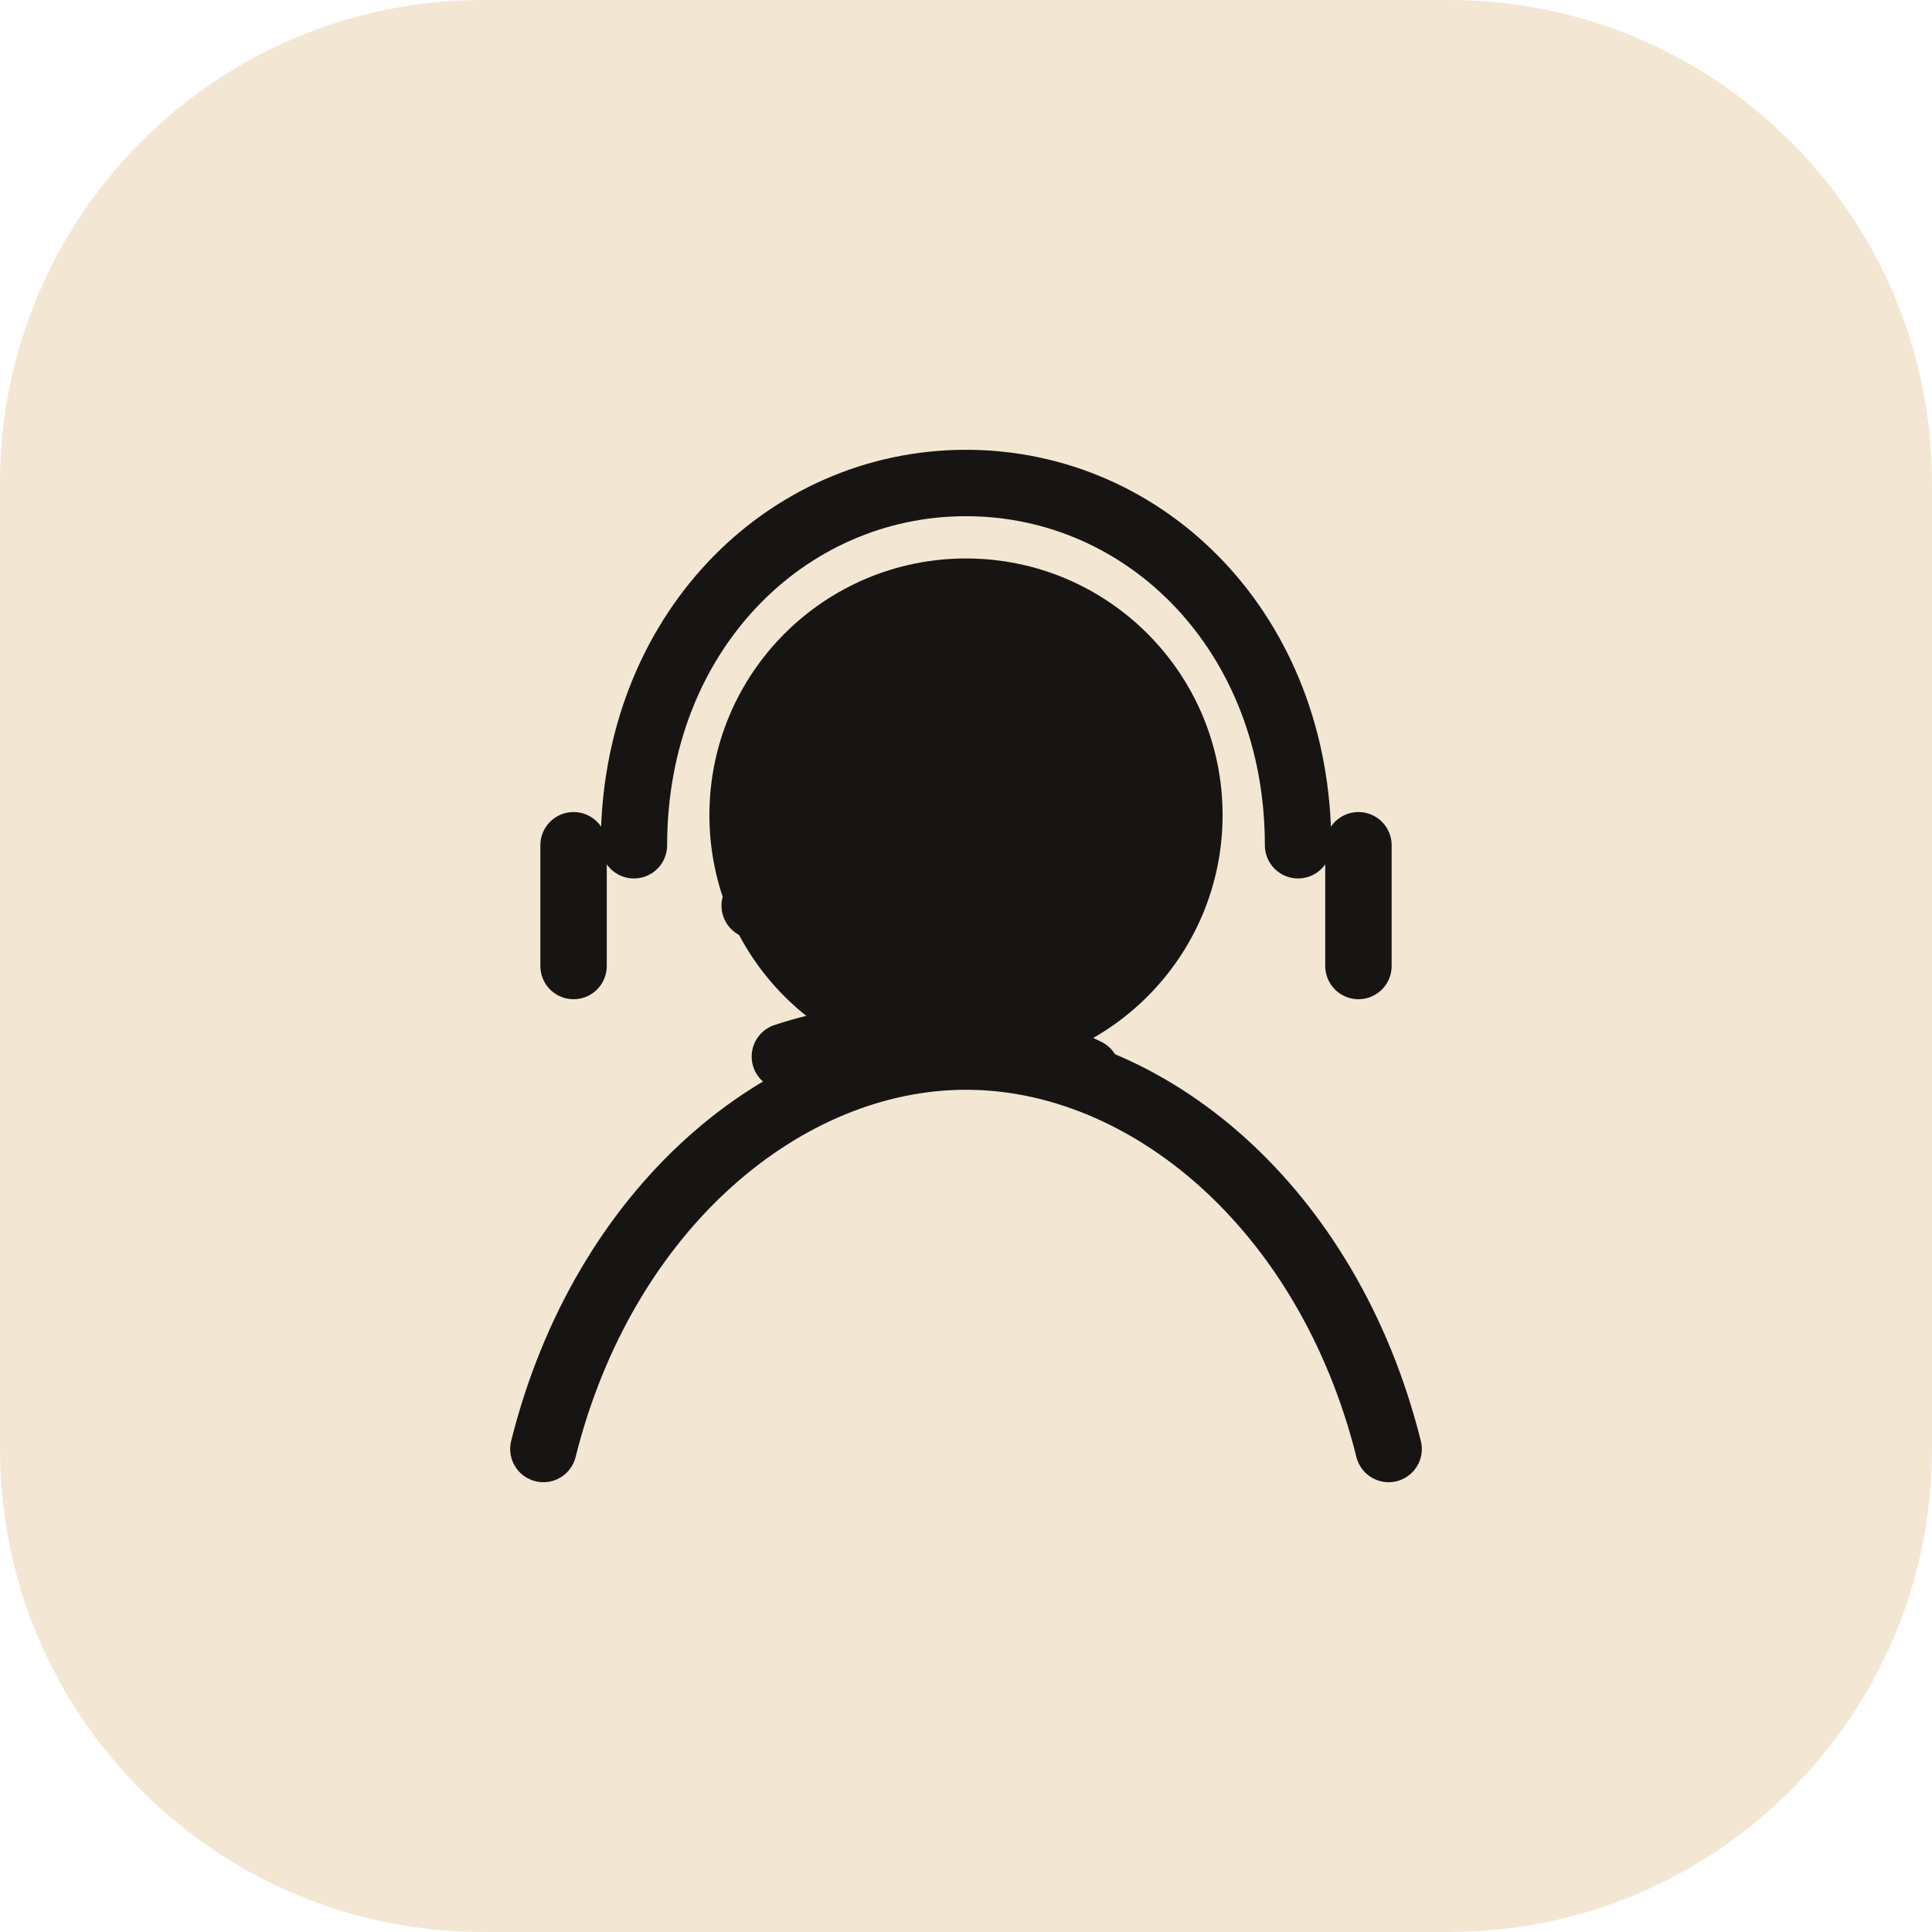
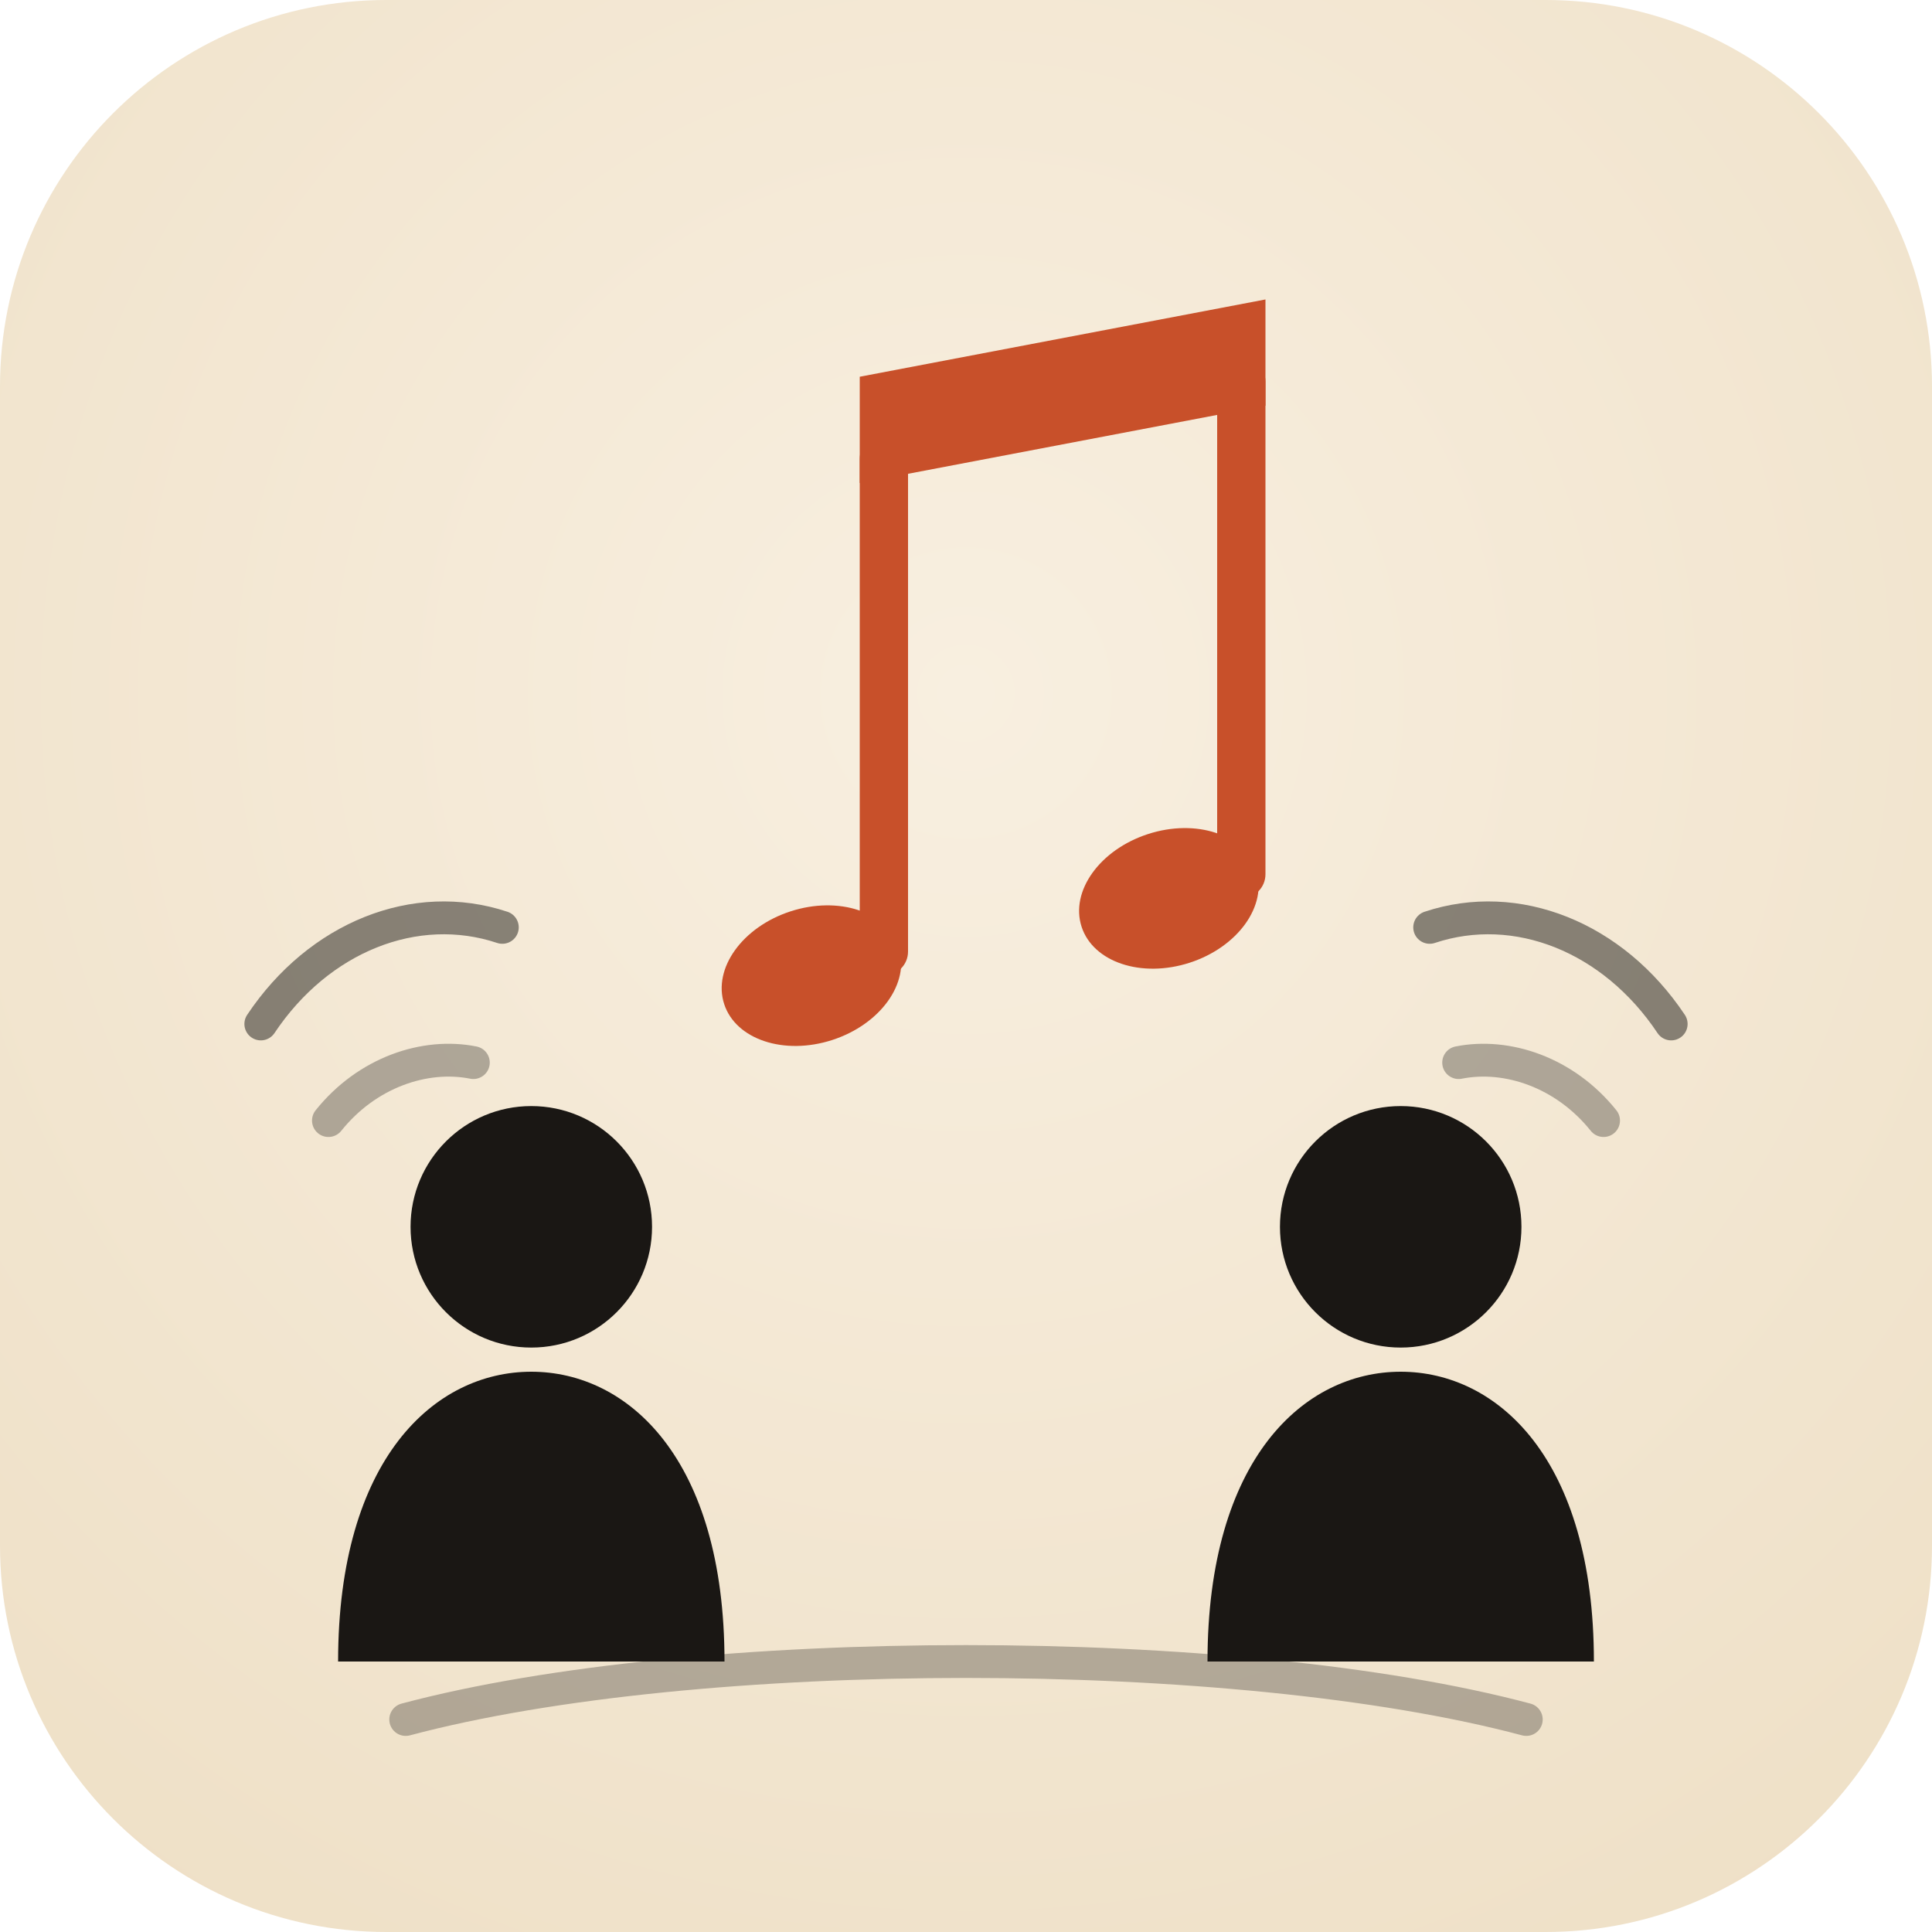
- <svg xmlns="http://www.w3.org/2000/svg" viewBox="0 0 64 64" width="64" height="64" fill="none">
-   <rect width="64" height="64" rx="16" fill="#F3E7D4" />
-   <g stroke="#171513" stroke-width="2.2" stroke-linecap="round" stroke-linejoin="round">
-     <path d="M18 48C20 40 26 35 32 35C38 35 44 40 46 48" />
-     <path d="M21 28C21 21 26 16 32 16C38 16 43 21 43 28" />
-     <path d="M19 28V32" />
-     <path d="M45 28V32" />
-     <path d="M25 25C29 23 35 23 39 25" />
-     <path d="M25 30C29 28.5 34 28.5 38 30" />
-     <path d="M26 35C29 34 33 34 36 35.5" />
+ <svg xmlns="http://www.w3.org/2000/svg" width="200" height="200" viewBox="0 0 200 200" fill="none">
+   <defs>
+     <radialGradient id="harmon-paper" cx="50%" cy="36%" r="80%">
+       <stop offset="0%" stop-color="#F8EFE0" />
+       <stop offset="100%" stop-color="#EEDFC5" />
+     </radialGradient>
+   </defs>
+   <rect width="200" height="200" rx="40" fill="url(#harmon-paper)" />
+   <g fill="#C8502A">
+     <path d="M89 50L131 42V31L89 39Z" />
+     <rect x="89" y="45" width="5" height="56" rx="2.5" />
+     <rect x="126" y="37" width="5" height="56" rx="2.5" />
+     <ellipse cx="84" cy="101" rx="9.5" ry="7" transform="rotate(-18 84 101)" />
+     <ellipse cx="121" cy="93" rx="9.5" ry="7" transform="rotate(-18 121 93)" />
  </g>
-   <g fill="#171513">
-     <circle cx="32" cy="27" r="8.5" />
+   <g fill="#1A1714">
+     <circle cx="55" cy="127" r="12.5" />
+     <path d="M35 172C35 151 45 142 55 142C65 142 75 151 75 172Z" />
+     <circle cx="145" cy="127" r="12.5" />
+     <path d="M125 172C125 151 135 142 145 142C155 142 165 151 165 172Z" />
  </g>
+   <g stroke="#1A1714" stroke-width="3.4" stroke-linecap="round">
+     <path d="M27 106C33 97 43 93 52 96" opacity="0.5" />
+     <path d="M34 116C38 111 44 109 49 110" opacity="0.32" />
+     <path d="M173 106C167 97 157 93 148 96" opacity="0.5" />
+     <path d="M166 116C162 111 156 109 151 110" opacity="0.32" />
+   </g>
+   <path d="M42 178C72 170 128 170 158 178" stroke="#1A1714" stroke-width="3.4" stroke-linecap="round" opacity="0.3" />
</svg>
